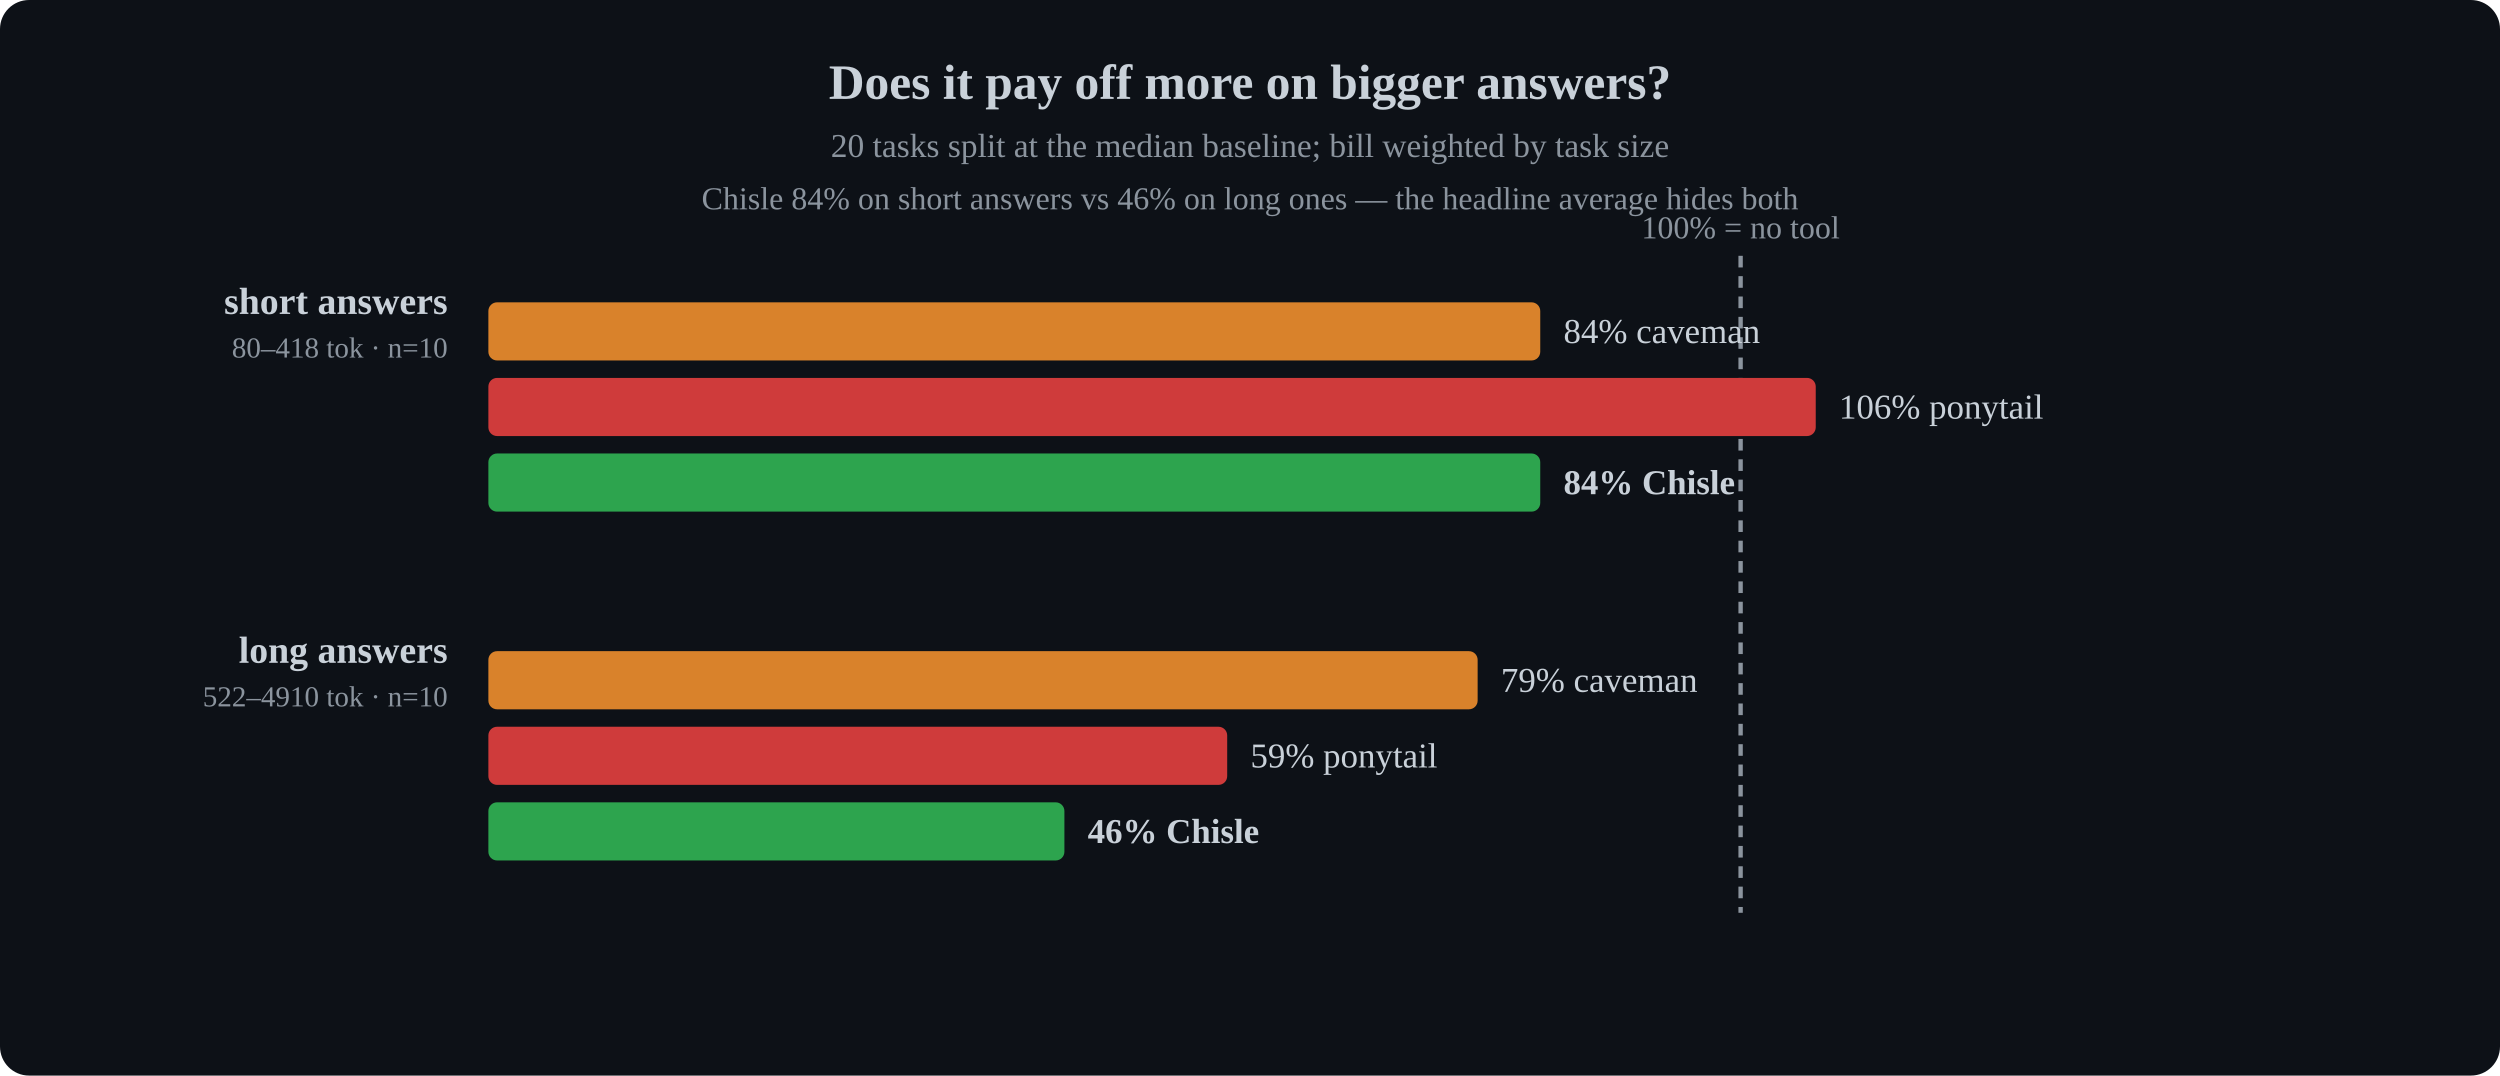
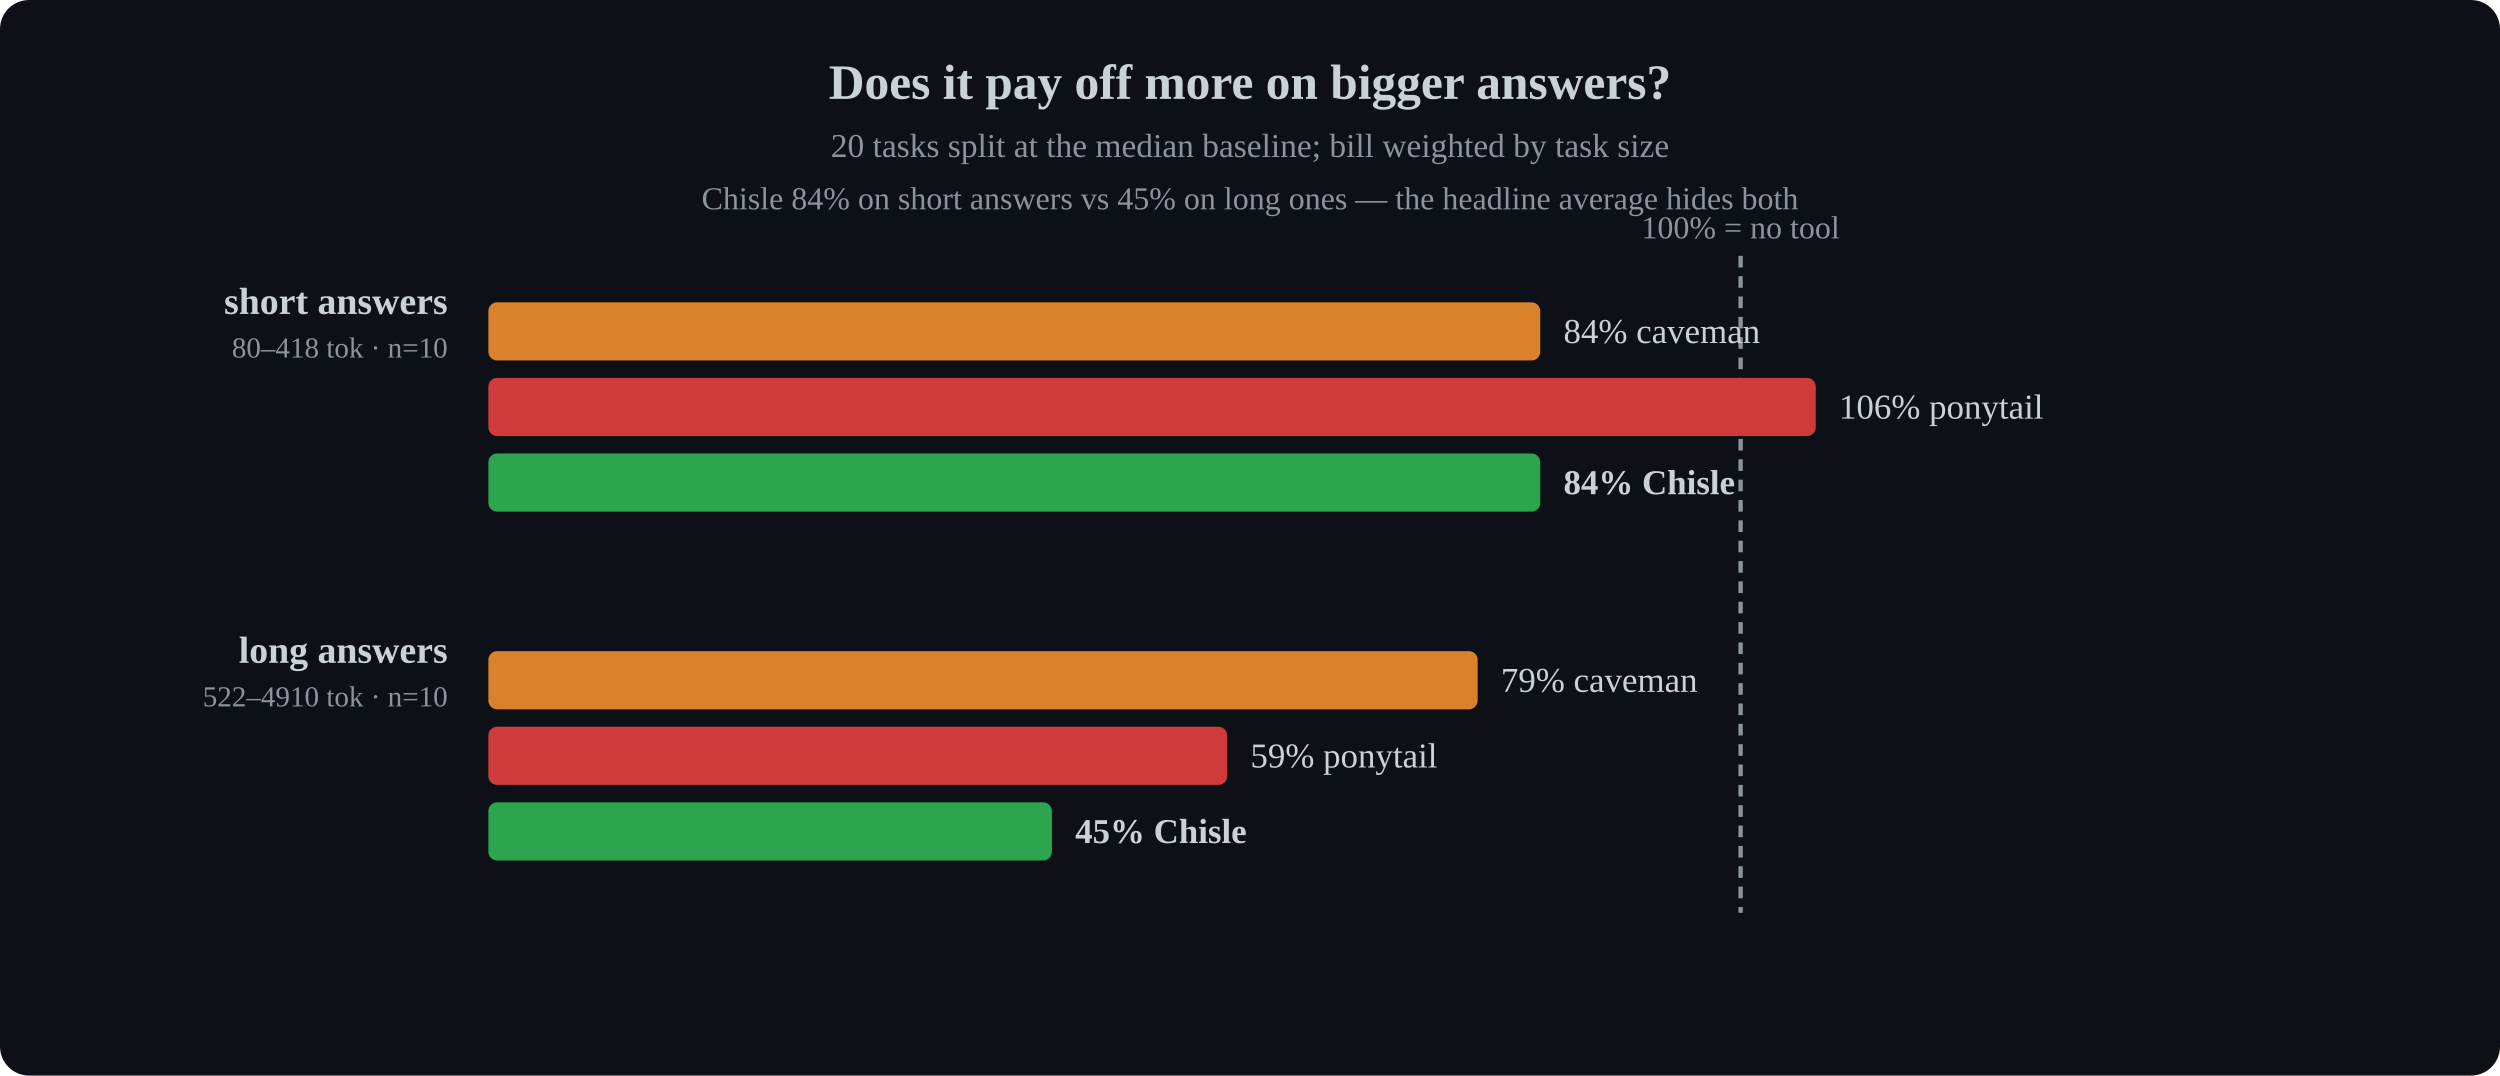
- <svg xmlns="http://www.w3.org/2000/svg" width="860" height="370" viewBox="0 0 860 370" role="img" aria-label="Total billed output by answer size. short answers: caveman 84%, ponytail 106%, Chisle 84%; long answers: caveman 79%, ponytail 59%, Chisle 46%.">
+ <svg xmlns="http://www.w3.org/2000/svg" width="860" height="370" viewBox="0 0 860 370" role="img" aria-label="Total billed output by answer size. short answers: caveman 84%, ponytail 106%, Chisle 84%; long answers: caveman 79%, ponytail 59%, Chisle 45%.">
  <rect width="860" height="370" rx="10" fill="#0d1117" />
  <text x="430" y="34" font-size="17" font-weight="700" fill="#c9d1d9" text-anchor="middle">Does it pay off more on bigger answers?</text>
  <text x="430" y="54" font-size="11.5" fill="#8b949e" text-anchor="middle">20 tasks split at the median baseline; bill weighted by task size</text>
-   <text x="430" y="72" font-size="11" fill="#8b949e" text-anchor="middle">Chisle 84% on short answers vs 46% on long ones — the headline average hides both</text>
+   <text x="430" y="72" font-size="11" fill="#8b949e" text-anchor="middle">Chisle 84% on short answers vs 45% on long ones — the headline average hides both</text>
  <line x1="598.769" y1="88" x2="598.769" y2="314" stroke="#8b949e" stroke-width="1.5" stroke-dasharray="4 3" />
  <text x="598.769" y="82" font-size="11" fill="#8b949e" text-anchor="middle">100% = no tool</text>
  <text x="154" y="108" font-size="13" font-weight="700" fill="#c9d1d9" text-anchor="end">short answers</text>
  <text x="154" y="123" font-size="10" fill="#8b949e" text-anchor="end">80–418 tok · n=10</text>
  <rect x="168" y="104" width="361.846" height="20" rx="3" fill="#d9822b" />
  <text x="537.846" y="118" font-size="12" fill="#c9d1d9">84%  caveman</text>
  <rect x="168" y="130" width="456.615" height="20" rx="3" fill="#cf3b3b" />
  <text x="632.615" y="144" font-size="12" fill="#c9d1d9">106%  ponytail</text>
  <rect x="168" y="156" width="361.846" height="20" rx="3" fill="#2da44e" />
  <text x="537.846" y="170" font-size="12" fill="#c9d1d9" font-weight="700">84%  Chisle</text>
  <text x="154" y="228" font-size="13" font-weight="700" fill="#c9d1d9" text-anchor="end">long answers</text>
  <text x="154" y="243" font-size="10" fill="#8b949e" text-anchor="end">522–4910 tok · n=10</text>
  <rect x="168" y="224" width="340.308" height="20" rx="3" fill="#d9822b" />
  <text x="516.308" y="238" font-size="12" fill="#c9d1d9">79%  caveman</text>
  <rect x="168" y="250" width="254.154" height="20" rx="3" fill="#cf3b3b" />
  <text x="430.154" y="264" font-size="12" fill="#c9d1d9">59%  ponytail</text>
-   <rect x="168" y="276" width="198.154" height="20" rx="3" fill="#2da44e" />
-   <text x="374.154" y="290" font-size="12" fill="#c9d1d9" font-weight="700">46%  Chisle</text>
+   <rect x="168" y="276" width="193.846" height="20" rx="3" fill="#2da44e" />
+   <text x="369.846" y="290" font-size="12" fill="#c9d1d9" font-weight="700">45%  Chisle</text>
</svg>
